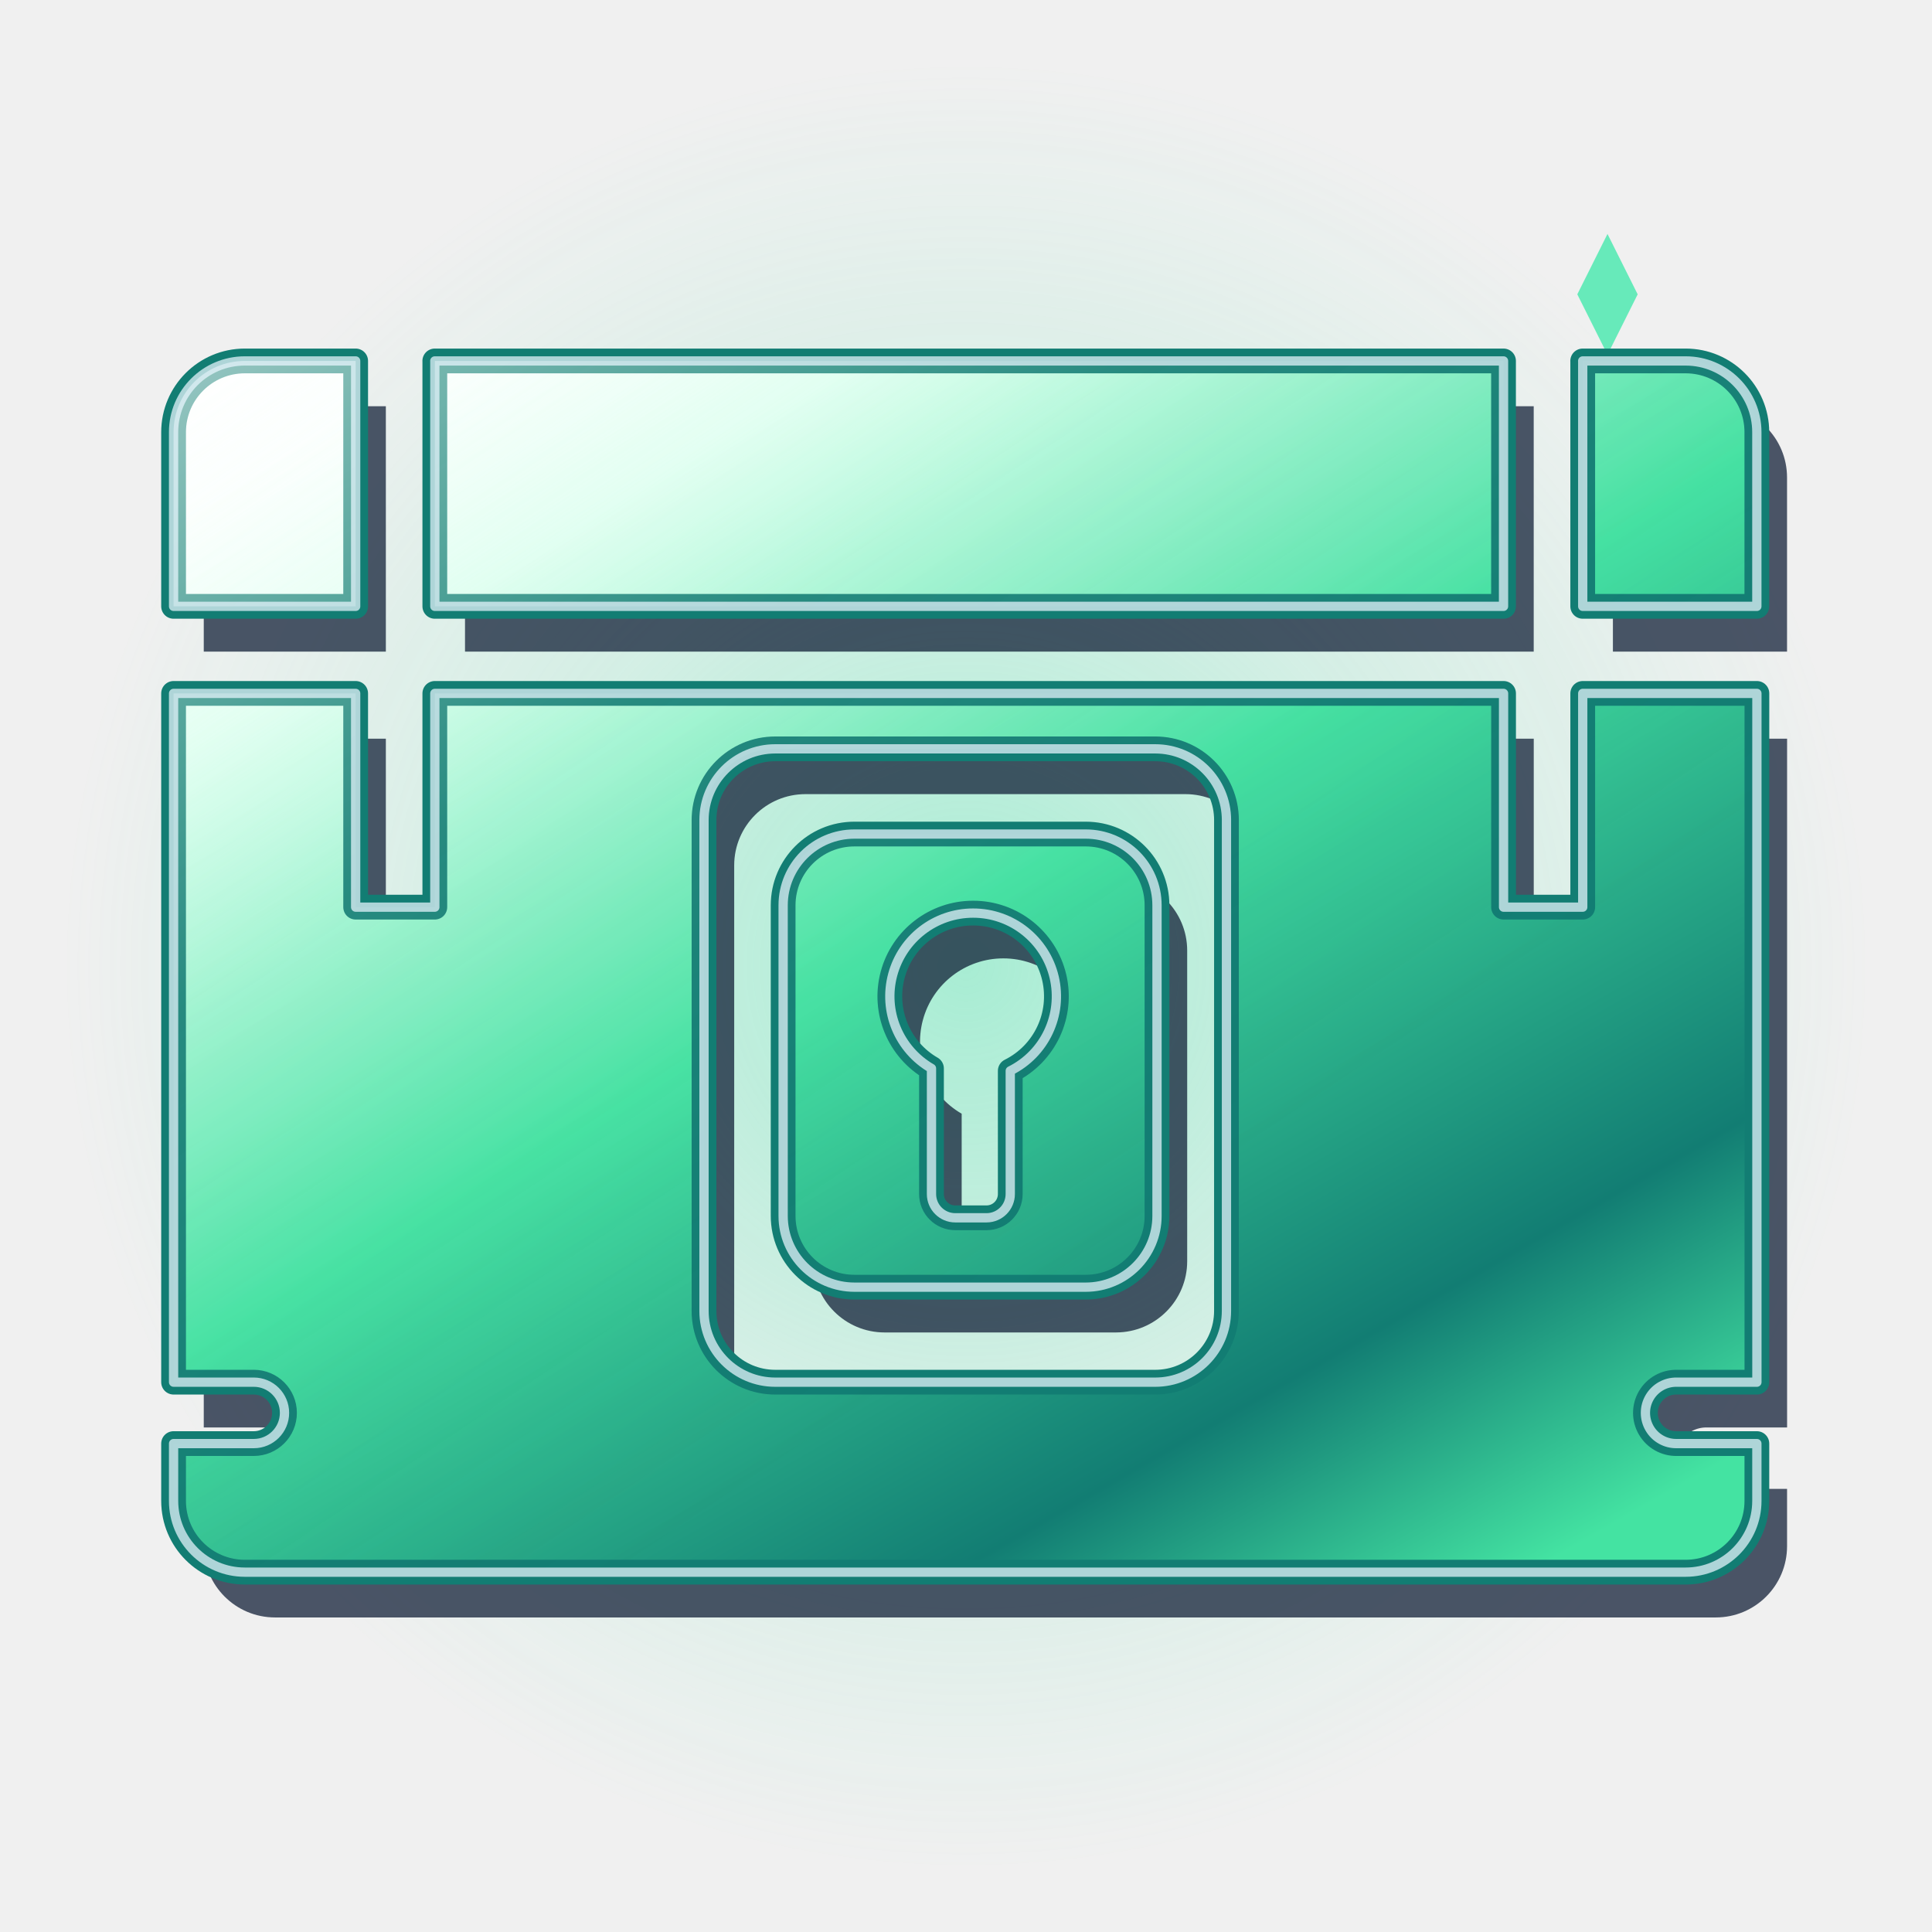
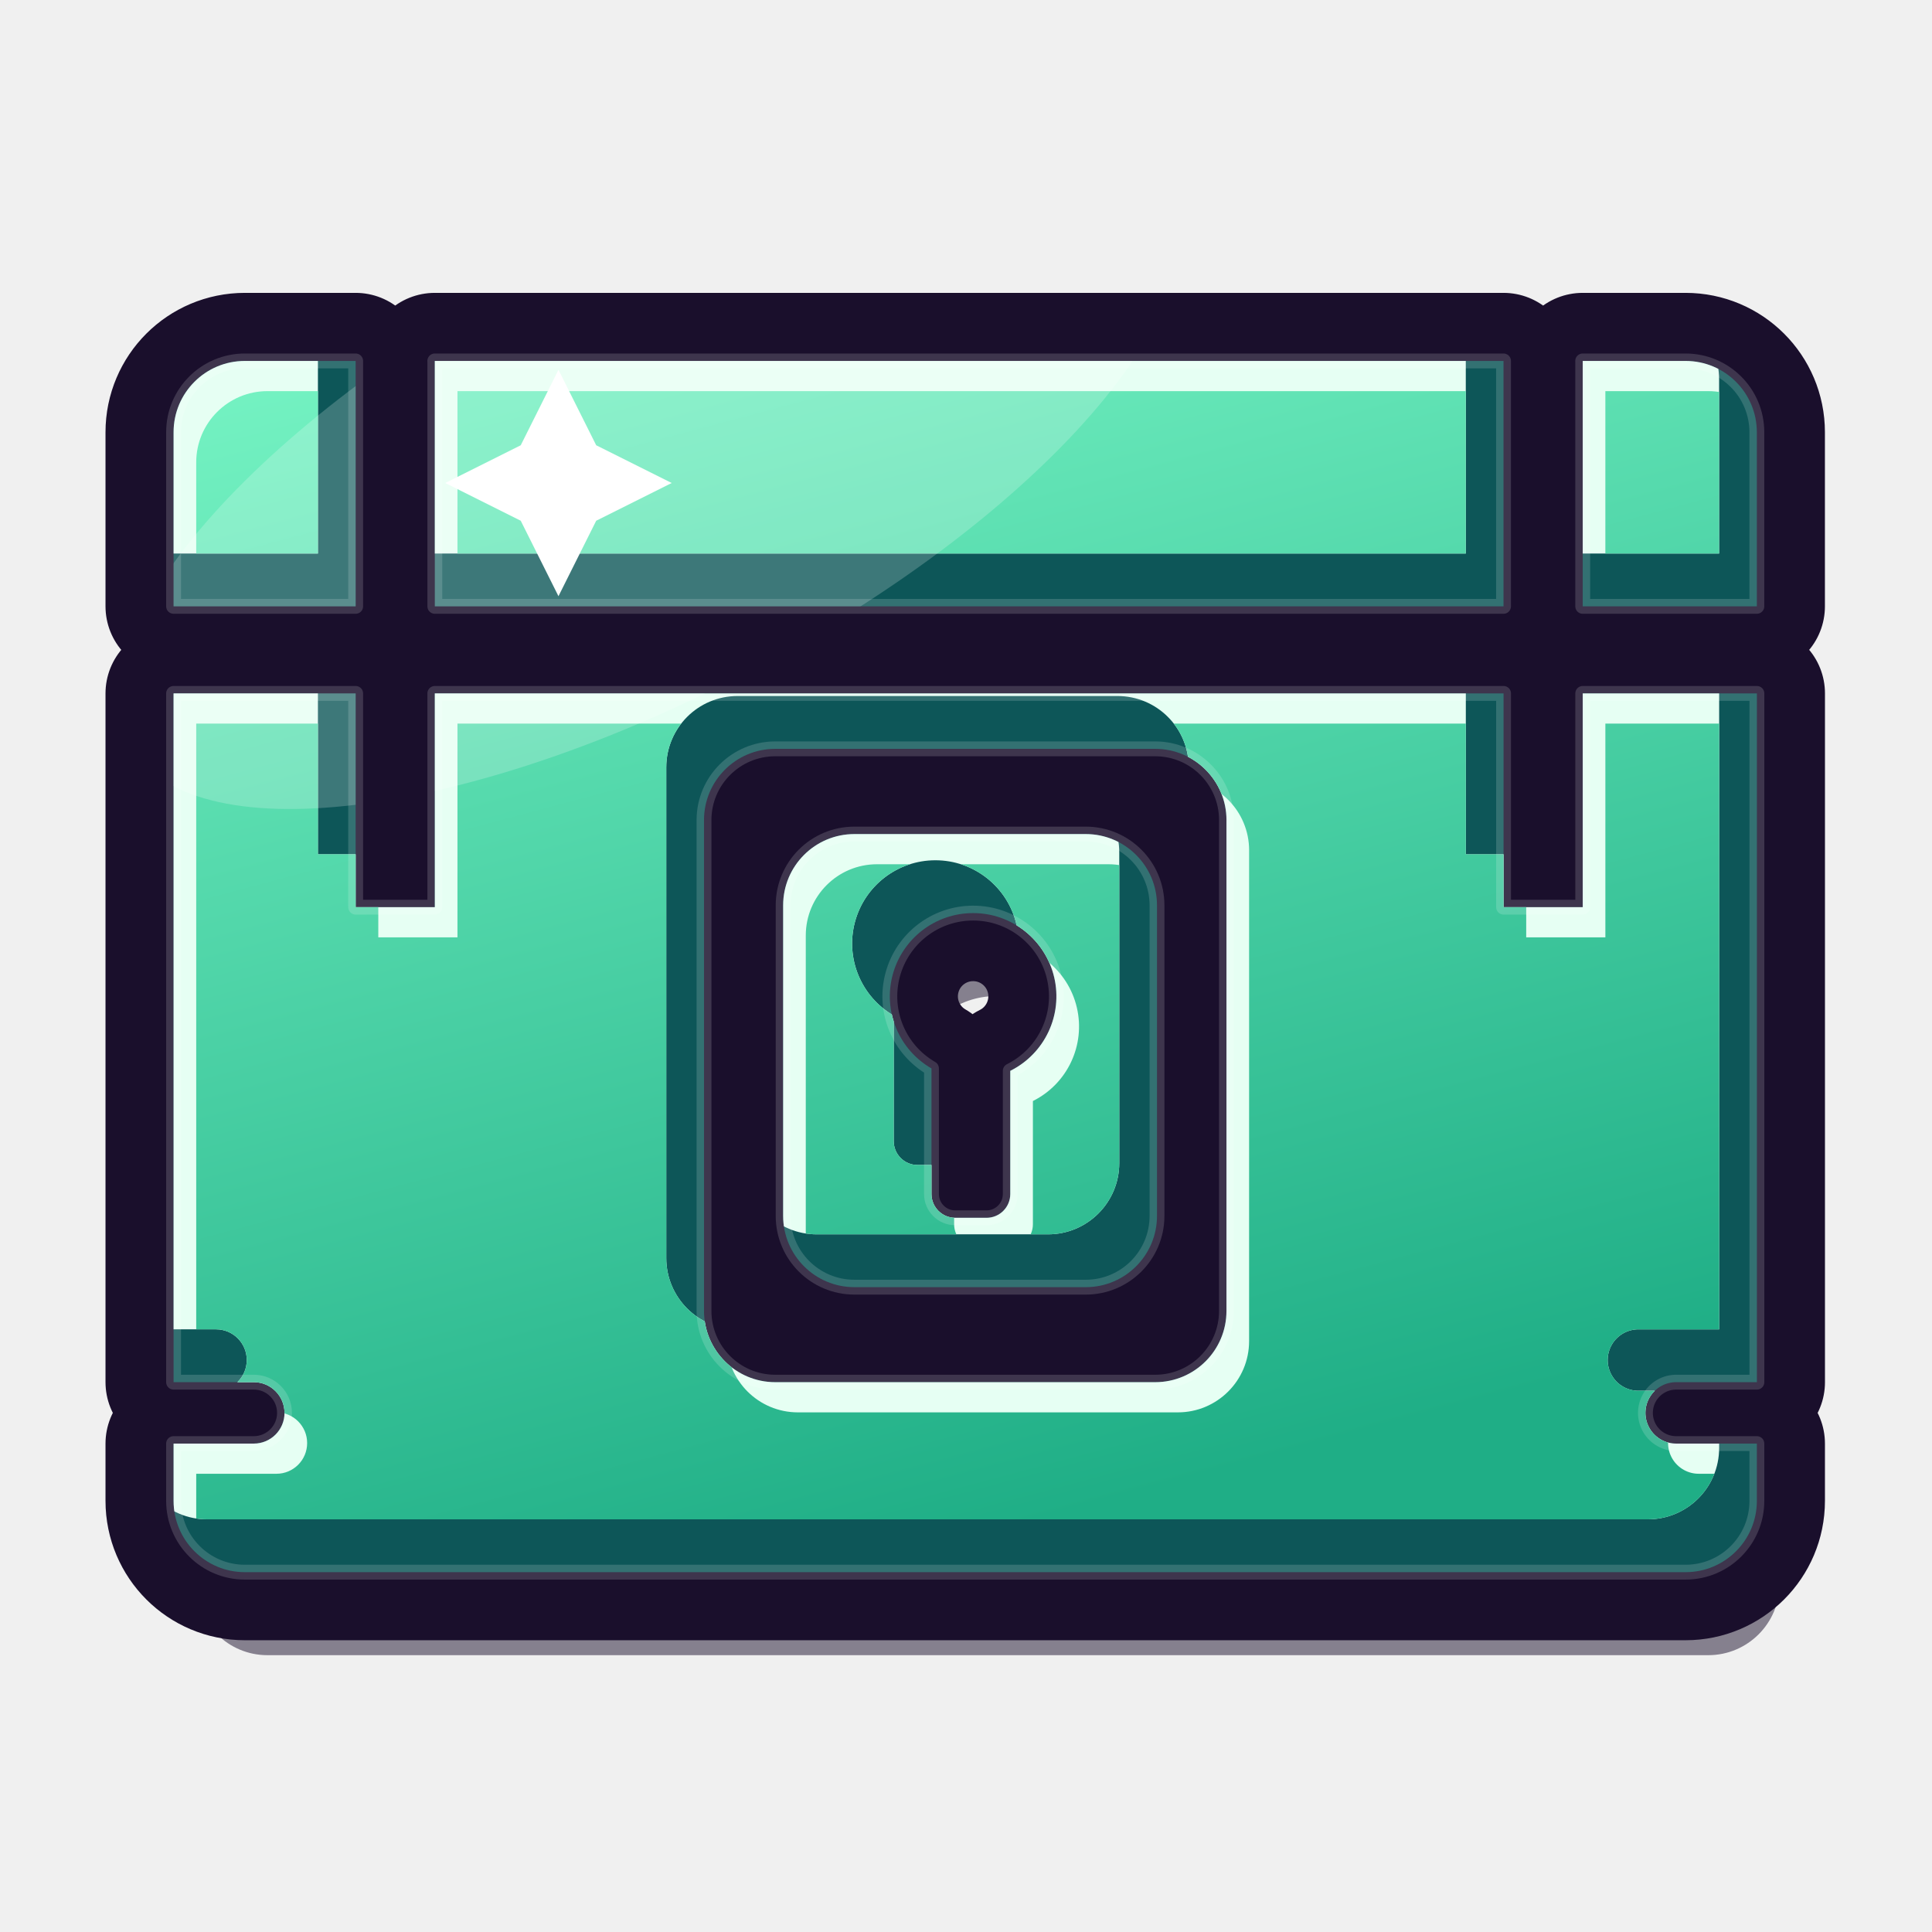
<svg xmlns="http://www.w3.org/2000/svg" width="512" height="512" viewBox="0 0 256 256">
  <defs>
-     <linearGradient id="email" x1=".13" y1=".03" x2=".86" y2="1">
-       <stop stop-color="#ffffff" />
-       <stop offset=".13" stop-color="#dffff0" />
-       <stop offset=".46" stop-color="#44e3a2" />
-       <stop offset=".82" stop-color="#127d73" />
-       <stop offset="1" stop-color="#44e3a2" />
+     <clipPath id="s75b21897">
+       <path d="M242.9,205.222h12.947v9.265A11.514,11.514,0,0,1,244.336,226H11.513A11.513,11.513,0,0,1,0,214.487v-9.265H12.963a4.962,4.962,0,1,0,0-9.924H0V84H29.423v34.539H42.215V84h172.7v34.539h12.793V84h28.143V195.3H242.9A4.962,4.962,0,1,0,242.9,205.222ZM170.14,104.472a11.514,11.514,0,0,0-11.514-11.513h-61.4a11.513,11.513,0,0,0-11.513,11.513v79.313A11.513,11.513,0,0,0,97.223,195.3h61.4a11.514,11.514,0,0,0,11.514-11.513V104.472ZM147.4,179.947h-37.38A11.513,11.513,0,0,1,98.5,168.434V118.241a11.513,11.513,0,0,1,11.513-11.513H147.4a11.513,11.513,0,0,1,11.513,11.513v50.193A11.513,11.513,0,0,1,147.4,179.947ZM129.2,119.5a13.45,13.45,0,0,0-6.729,25.1v20.3a3.838,3.838,0,0,0,3.838,3.838h5.054a3.838,3.838,0,0,0,3.838-3.838V144.99A13.45,13.45,0,0,0,129.2,119.5Zm98.5-89.224h16.63a11.513,11.513,0,0,1,11.513,11.513V69.932H227.706V30.276Zm-185.491,0h172.7V69.932H42.215V30.276ZM0,41.789A11.513,11.513,0,0,1,11.513,30.276H29.423V69.932H0V41.789Z" transform="translate(23 23) scale(.82)" fill-rule="evenodd" />
+     </clipPath>
+     <clipPath id="l75b21897">
+       <path d="M242.9,205.222h12.947v9.265A11.514,11.514,0,0,1,244.336,226H11.513A11.513,11.513,0,0,1,0,214.487v-9.265H12.963a4.962,4.962,0,1,0,0-9.924H0V84H29.423v34.539H42.215V84h172.7v34.539h12.793V84h28.143V195.3H242.9A4.962,4.962,0,1,0,242.9,205.222ZM170.14,104.472a11.514,11.514,0,0,0-11.514-11.513h-61.4a11.513,11.513,0,0,0-11.513,11.513v79.313A11.513,11.513,0,0,0,97.223,195.3h61.4a11.514,11.514,0,0,0,11.514-11.513V104.472ZM147.4,179.947h-37.38A11.513,11.513,0,0,1,98.5,168.434V118.241a11.513,11.513,0,0,1,11.513-11.513H147.4a11.513,11.513,0,0,1,11.513,11.513v50.193A11.513,11.513,0,0,1,147.4,179.947ZM129.2,119.5a13.45,13.45,0,0,0-6.729,25.1v20.3a3.838,3.838,0,0,0,3.838,3.838h5.054a3.838,3.838,0,0,0,3.838-3.838V144.99A13.45,13.45,0,0,0,129.2,119.5Zm98.5-89.224h16.63a11.513,11.513,0,0,1,11.513,11.513V69.932H227.706V30.276Zm-185.491,0h172.7V69.932H42.215V30.276ZM0,41.789A11.513,11.513,0,0,1,11.513,30.276H29.423V69.932H0V41.789Z" transform="translate(-5 -7) translate(23 23) scale(.82)" fill-rule="evenodd" />
+     </clipPath>
+     <linearGradient id="m75b21897" x1="0" y1="0" x2=".35" y2="1">
+       <stop stop-color="#74f2c2" />
+       <stop offset="1" stop-color="#1fae86" />
    </linearGradient>
-     <linearGradient id="reflet" x1="0" y1="0" x2=".78" y2=".88">
-       <stop stop-color="#ffffff" stop-opacity=".76" />
-       <stop offset=".34" stop-color="#dffff0" stop-opacity=".14" />
-       <stop offset=".8" stop-color="#127d73" stop-opacity="0" />
-     </linearGradient>
-     <radialGradient id="halo">
-       <stop stop-color="#49e9ae" stop-opacity=".43" />
-       <stop offset=".52" stop-color="#49e9ae" stop-opacity=".16" />
-       <stop offset="1" stop-color="#49e9ae" stop-opacity="0" />
-     </radialGradient>
  </defs>
-   <circle cx="128" cy="128" r="121" fill="url(#halo)" />
-   <path d="M28 49L31 55 28 61 25 55Z" fill="#49e9ae" fill-opacity=".82" />
-   <path d="M213 31L217 39 213 47 209 39Z" fill="#49e9ae" fill-opacity=".82" />
-   <path d="M226 167L229 173 226 179 223 173Z" fill="#49e9ae" fill-opacity=".82" />
-   <path d="M35 200L37 204 35 208 33 204Z" fill="#49e9ae" fill-opacity=".82" />
-   <path d="M242.9,205.222h12.947v9.265A11.514,11.514,0,0,1,244.336,226H11.513A11.513,11.513,0,0,1,0,214.487v-9.265H12.963a4.962,4.962,0,1,0,0-9.924H0V84H29.423v34.539H42.215V84h172.7v34.539h12.793V84h28.143V195.3H242.9A4.962,4.962,0,1,0,242.9,205.222ZM170.14,104.472a11.514,11.514,0,0,0-11.514-11.513h-61.4a11.513,11.513,0,0,0-11.513,11.513v79.313A11.513,11.513,0,0,0,97.223,195.3h61.4a11.514,11.514,0,0,0,11.514-11.513V104.472ZM147.4,179.947h-37.38A11.513,11.513,0,0,1,98.5,168.434V118.241a11.513,11.513,0,0,1,11.513-11.513H147.4a11.513,11.513,0,0,1,11.513,11.513v50.193A11.513,11.513,0,0,1,147.4,179.947ZM129.2,119.5a13.45,13.45,0,0,0-6.729,25.1v20.3a3.838,3.838,0,0,0,3.838,3.838h5.054a3.838,3.838,0,0,0,3.838-3.838V144.99A13.45,13.45,0,0,0,129.2,119.5Zm98.5-89.224h16.63a11.513,11.513,0,0,1,11.513,11.513V69.932H227.706V30.276Zm-185.491,0h172.7V69.932H42.215V30.276ZM0,41.789A11.513,11.513,0,0,1,11.513,30.276H29.423V69.932H0V41.789Z" transform="translate(27 29) scale(.82)" fill="#0a1730" fill-rule="evenodd" opacity=".72" />
-   <path d="M242.9,205.222h12.947v9.265A11.514,11.514,0,0,1,244.336,226H11.513A11.513,11.513,0,0,1,0,214.487v-9.265H12.963a4.962,4.962,0,1,0,0-9.924H0V84H29.423v34.539H42.215V84h172.7v34.539h12.793V84h28.143V195.3H242.9A4.962,4.962,0,1,0,242.9,205.222ZM170.14,104.472a11.514,11.514,0,0,0-11.514-11.513h-61.4a11.513,11.513,0,0,0-11.513,11.513v79.313A11.513,11.513,0,0,0,97.223,195.3h61.4a11.514,11.514,0,0,0,11.514-11.513V104.472ZM147.4,179.947h-37.38A11.513,11.513,0,0,1,98.5,168.434V118.241a11.513,11.513,0,0,1,11.513-11.513H147.4a11.513,11.513,0,0,1,11.513,11.513v50.193A11.513,11.513,0,0,1,147.4,179.947ZM129.2,119.5a13.45,13.45,0,0,0-6.729,25.1v20.3a3.838,3.838,0,0,0,3.838,3.838h5.054a3.838,3.838,0,0,0,3.838-3.838V144.99A13.45,13.45,0,0,0,129.2,119.5Zm98.5-89.224h16.63a11.513,11.513,0,0,1,11.513,11.513V69.932H227.706V30.276Zm-185.491,0h172.7V69.932H42.215V30.276ZM0,41.789A11.513,11.513,0,0,1,11.513,30.276H29.423V69.932H0V41.789Z" transform="translate(23 23) scale(.82)" fill="url(#email)" fill-rule="evenodd" stroke="#127d73" stroke-width="4" stroke-linejoin="round" />
-   <path d="M242.9,205.222h12.947v9.265A11.514,11.514,0,0,1,244.336,226H11.513A11.513,11.513,0,0,1,0,214.487v-9.265H12.963a4.962,4.962,0,1,0,0-9.924H0V84H29.423v34.539H42.215V84h172.7v34.539h12.793V84h28.143V195.3H242.9A4.962,4.962,0,1,0,242.9,205.222ZM170.14,104.472a11.514,11.514,0,0,0-11.514-11.513h-61.4a11.513,11.513,0,0,0-11.513,11.513v79.313A11.513,11.513,0,0,0,97.223,195.3h61.4a11.514,11.514,0,0,0,11.514-11.513V104.472ZM147.4,179.947h-37.38A11.513,11.513,0,0,1,98.5,168.434V118.241a11.513,11.513,0,0,1,11.513-11.513H147.4a11.513,11.513,0,0,1,11.513,11.513v50.193A11.513,11.513,0,0,1,147.4,179.947ZM129.2,119.5a13.45,13.45,0,0,0-6.729,25.1v20.3a3.838,3.838,0,0,0,3.838,3.838h5.054a3.838,3.838,0,0,0,3.838-3.838V144.99A13.45,13.45,0,0,0,129.2,119.5Zm98.5-89.224h16.63a11.513,11.513,0,0,1,11.513,11.513V69.932H227.706V30.276Zm-185.491,0h172.7V69.932H42.215V30.276ZM0,41.789A11.513,11.513,0,0,1,11.513,30.276H29.423V69.932H0V41.789Z" transform="translate(23 23) scale(.82)" fill="url(#reflet)" fill-rule="evenodd" opacity=".74" />
-   <path d="M242.9,205.222h12.947v9.265A11.514,11.514,0,0,1,244.336,226H11.513A11.513,11.513,0,0,1,0,214.487v-9.265H12.963a4.962,4.962,0,1,0,0-9.924H0V84H29.423v34.539H42.215V84h172.7v34.539h12.793V84h28.143V195.3H242.9A4.962,4.962,0,1,0,242.9,205.222ZM170.14,104.472a11.514,11.514,0,0,0-11.514-11.513h-61.4a11.513,11.513,0,0,0-11.513,11.513v79.313A11.513,11.513,0,0,0,97.223,195.3h61.4a11.514,11.514,0,0,0,11.514-11.513V104.472ZM147.4,179.947h-37.38A11.513,11.513,0,0,1,98.5,168.434V118.241a11.513,11.513,0,0,1,11.513-11.513H147.4a11.513,11.513,0,0,1,11.513,11.513v50.193A11.513,11.513,0,0,1,147.4,179.947ZM129.2,119.5a13.45,13.45,0,0,0-6.729,25.1v20.3a3.838,3.838,0,0,0,3.838,3.838h5.054a3.838,3.838,0,0,0,3.838-3.838V144.99A13.45,13.45,0,0,0,129.2,119.5Zm98.5-89.224h16.63a11.513,11.513,0,0,1,11.513,11.513V69.932H227.706V30.276Zm-185.491,0h172.7V69.932H42.215V30.276ZM0,41.789A11.513,11.513,0,0,1,11.513,30.276H29.423V69.932H0V41.789Z" transform="translate(23 23) scale(.82)" fill="none" stroke="#ebf7ff" stroke-opacity=".72" stroke-width="1.5" stroke-linejoin="round" />
+   <path d="M242.9,205.222h12.947v9.265A11.514,11.514,0,0,1,244.336,226H11.513A11.513,11.513,0,0,1,0,214.487v-9.265H12.963a4.962,4.962,0,1,0,0-9.924H0V84H29.423v34.539H42.215V84h172.7v34.539h12.793V84h28.143V195.3H242.9A4.962,4.962,0,1,0,242.9,205.222ZM170.14,104.472a11.514,11.514,0,0,0-11.514-11.513h-61.4a11.513,11.513,0,0,0-11.513,11.513v79.313A11.513,11.513,0,0,0,97.223,195.3h61.4a11.514,11.514,0,0,0,11.514-11.513V104.472ZM147.4,179.947h-37.38A11.513,11.513,0,0,1,98.5,168.434V118.241a11.513,11.513,0,0,1,11.513-11.513H147.4a11.513,11.513,0,0,1,11.513,11.513v50.193A11.513,11.513,0,0,1,147.4,179.947ZM129.2,119.5a13.45,13.45,0,0,0-6.729,25.1v20.3a3.838,3.838,0,0,0,3.838,3.838h5.054a3.838,3.838,0,0,0,3.838-3.838V144.99A13.45,13.45,0,0,0,129.2,119.5Zm98.5-89.224h16.63a11.513,11.513,0,0,1,11.513,11.513V69.932H227.706V30.276Zm-185.491,0h172.7V69.932H42.215V30.276ZM0,41.789A11.513,11.513,0,0,1,11.513,30.276H29.423V69.932H0V41.789Z" transform="translate(3 11) translate(23 23) scale(.82)" fill-rule="evenodd" fill="#1a0f2c" opacity=".5" />
+   <path d="M242.9,205.222h12.947v9.265A11.514,11.514,0,0,1,244.336,226H11.513A11.513,11.513,0,0,1,0,214.487v-9.265H12.963a4.962,4.962,0,1,0,0-9.924H0V84H29.423v34.539H42.215V84h172.7v34.539h12.793V84h28.143V195.3H242.9A4.962,4.962,0,1,0,242.9,205.222ZM170.14,104.472a11.514,11.514,0,0,0-11.514-11.513h-61.4a11.513,11.513,0,0,0-11.513,11.513v79.313A11.513,11.513,0,0,0,97.223,195.3h61.4a11.514,11.514,0,0,0,11.514-11.513V104.472ZM147.4,179.947h-37.38A11.513,11.513,0,0,1,98.5,168.434V118.241a11.513,11.513,0,0,1,11.513-11.513H147.4a11.513,11.513,0,0,1,11.513,11.513v50.193A11.513,11.513,0,0,1,147.4,179.947ZM129.2,119.5a13.45,13.45,0,0,0-6.729,25.1v20.3a3.838,3.838,0,0,0,3.838,3.838h5.054a3.838,3.838,0,0,0,3.838-3.838V144.99A13.45,13.45,0,0,0,129.2,119.5Zm98.5-89.224h16.63a11.513,11.513,0,0,1,11.513,11.513V69.932H227.706V30.276Zm-185.491,0h172.7V69.932H42.215V30.276ZM0,41.789A11.513,11.513,0,0,1,11.513,30.276H29.423V69.932H0V41.789Z" transform="translate(23 23) scale(.82)" fill-rule="evenodd" fill="#1a0f2c" stroke="#1a0f2c" stroke-width="22.0" stroke-linejoin="round" />
+   <g clip-path="url(#s75b21897)">
+     <rect width="256" height="256" fill="#0d5658" />
+     <g clip-path="url(#l75b21897)">
+       <rect width="256" height="256" fill="#e6fff3" />
+       <path d="M242.9,205.222h12.947v9.265A11.514,11.514,0,0,1,244.336,226H11.513A11.513,11.513,0,0,1,0,214.487v-9.265H12.963a4.962,4.962,0,1,0,0-9.924H0V84H29.423v34.539H42.215V84h172.7v34.539h12.793V84h28.143V195.3H242.9A4.962,4.962,0,1,0,242.9,205.222ZM170.14,104.472a11.514,11.514,0,0,0-11.514-11.513h-61.4a11.513,11.513,0,0,0-11.513,11.513v79.313A11.513,11.513,0,0,0,97.223,195.3h61.4a11.514,11.514,0,0,0,11.514-11.513V104.472ZM147.4,179.947h-37.38A11.513,11.513,0,0,1,98.5,168.434V118.241a11.513,11.513,0,0,1,11.513-11.513H147.4a11.513,11.513,0,0,1,11.513,11.513v50.193A11.513,11.513,0,0,1,147.4,179.947ZM129.2,119.5a13.45,13.45,0,0,0-6.729,25.1v20.3a3.838,3.838,0,0,0,3.838,3.838h5.054a3.838,3.838,0,0,0,3.838-3.838V144.99A13.45,13.45,0,0,0,129.2,119.5Zm98.5-89.224h16.63a11.513,11.513,0,0,1,11.513,11.513V69.932H227.706V30.276Zm-185.491,0h172.7V69.932H42.215V30.276ZM0,41.789A11.513,11.513,0,0,1,11.513,30.276H29.423V69.932H0V41.789Z" transform="translate(3 4) translate(23 23) scale(.82)" fill-rule="evenodd" fill="url(#m75b21897)" />
+     </g>
+     <ellipse cx="86" cy="62" rx="78" ry="30" fill="#ffffff" opacity=".2" transform="rotate(-28 86 62)" />
+   </g>
+   <path d="M242.9,205.222h12.947v9.265A11.514,11.514,0,0,1,244.336,226H11.513A11.513,11.513,0,0,1,0,214.487v-9.265H12.963a4.962,4.962,0,1,0,0-9.924H0V84H29.423v34.539H42.215V84h172.7v34.539h12.793V84h28.143V195.3H242.9A4.962,4.962,0,1,0,242.9,205.222ZM170.14,104.472a11.514,11.514,0,0,0-11.514-11.513h-61.4a11.513,11.513,0,0,0-11.513,11.513v79.313A11.513,11.513,0,0,0,97.223,195.3h61.4a11.514,11.514,0,0,0,11.514-11.513V104.472ZM147.4,179.947h-37.38A11.513,11.513,0,0,1,98.5,168.434V118.241a11.513,11.513,0,0,1,11.513-11.513H147.4a11.513,11.513,0,0,1,11.513,11.513v50.193A11.513,11.513,0,0,1,147.4,179.947ZM129.2,119.5a13.45,13.45,0,0,0-6.729,25.1v20.3a3.838,3.838,0,0,0,3.838,3.838h5.054a3.838,3.838,0,0,0,3.838-3.838V144.99A13.45,13.45,0,0,0,129.2,119.5Zm98.5-89.224h16.63a11.513,11.513,0,0,1,11.513,11.513V69.932H227.706V30.276Zm-185.491,0h172.7V69.932H42.215V30.276ZM0,41.789A11.513,11.513,0,0,1,11.513,30.276H29.423V69.932H0V41.789Z" transform="translate(23 23) scale(.82)" fill-rule="evenodd" fill="none" stroke="#ffffff" stroke-opacity=".16" stroke-width="2.4" stroke-linejoin="round" />
+   <path d="M74 49l5 10 10 5-10 5-5 10-5-10-10-5 10-5z" fill="#ffffff" />
</svg>
